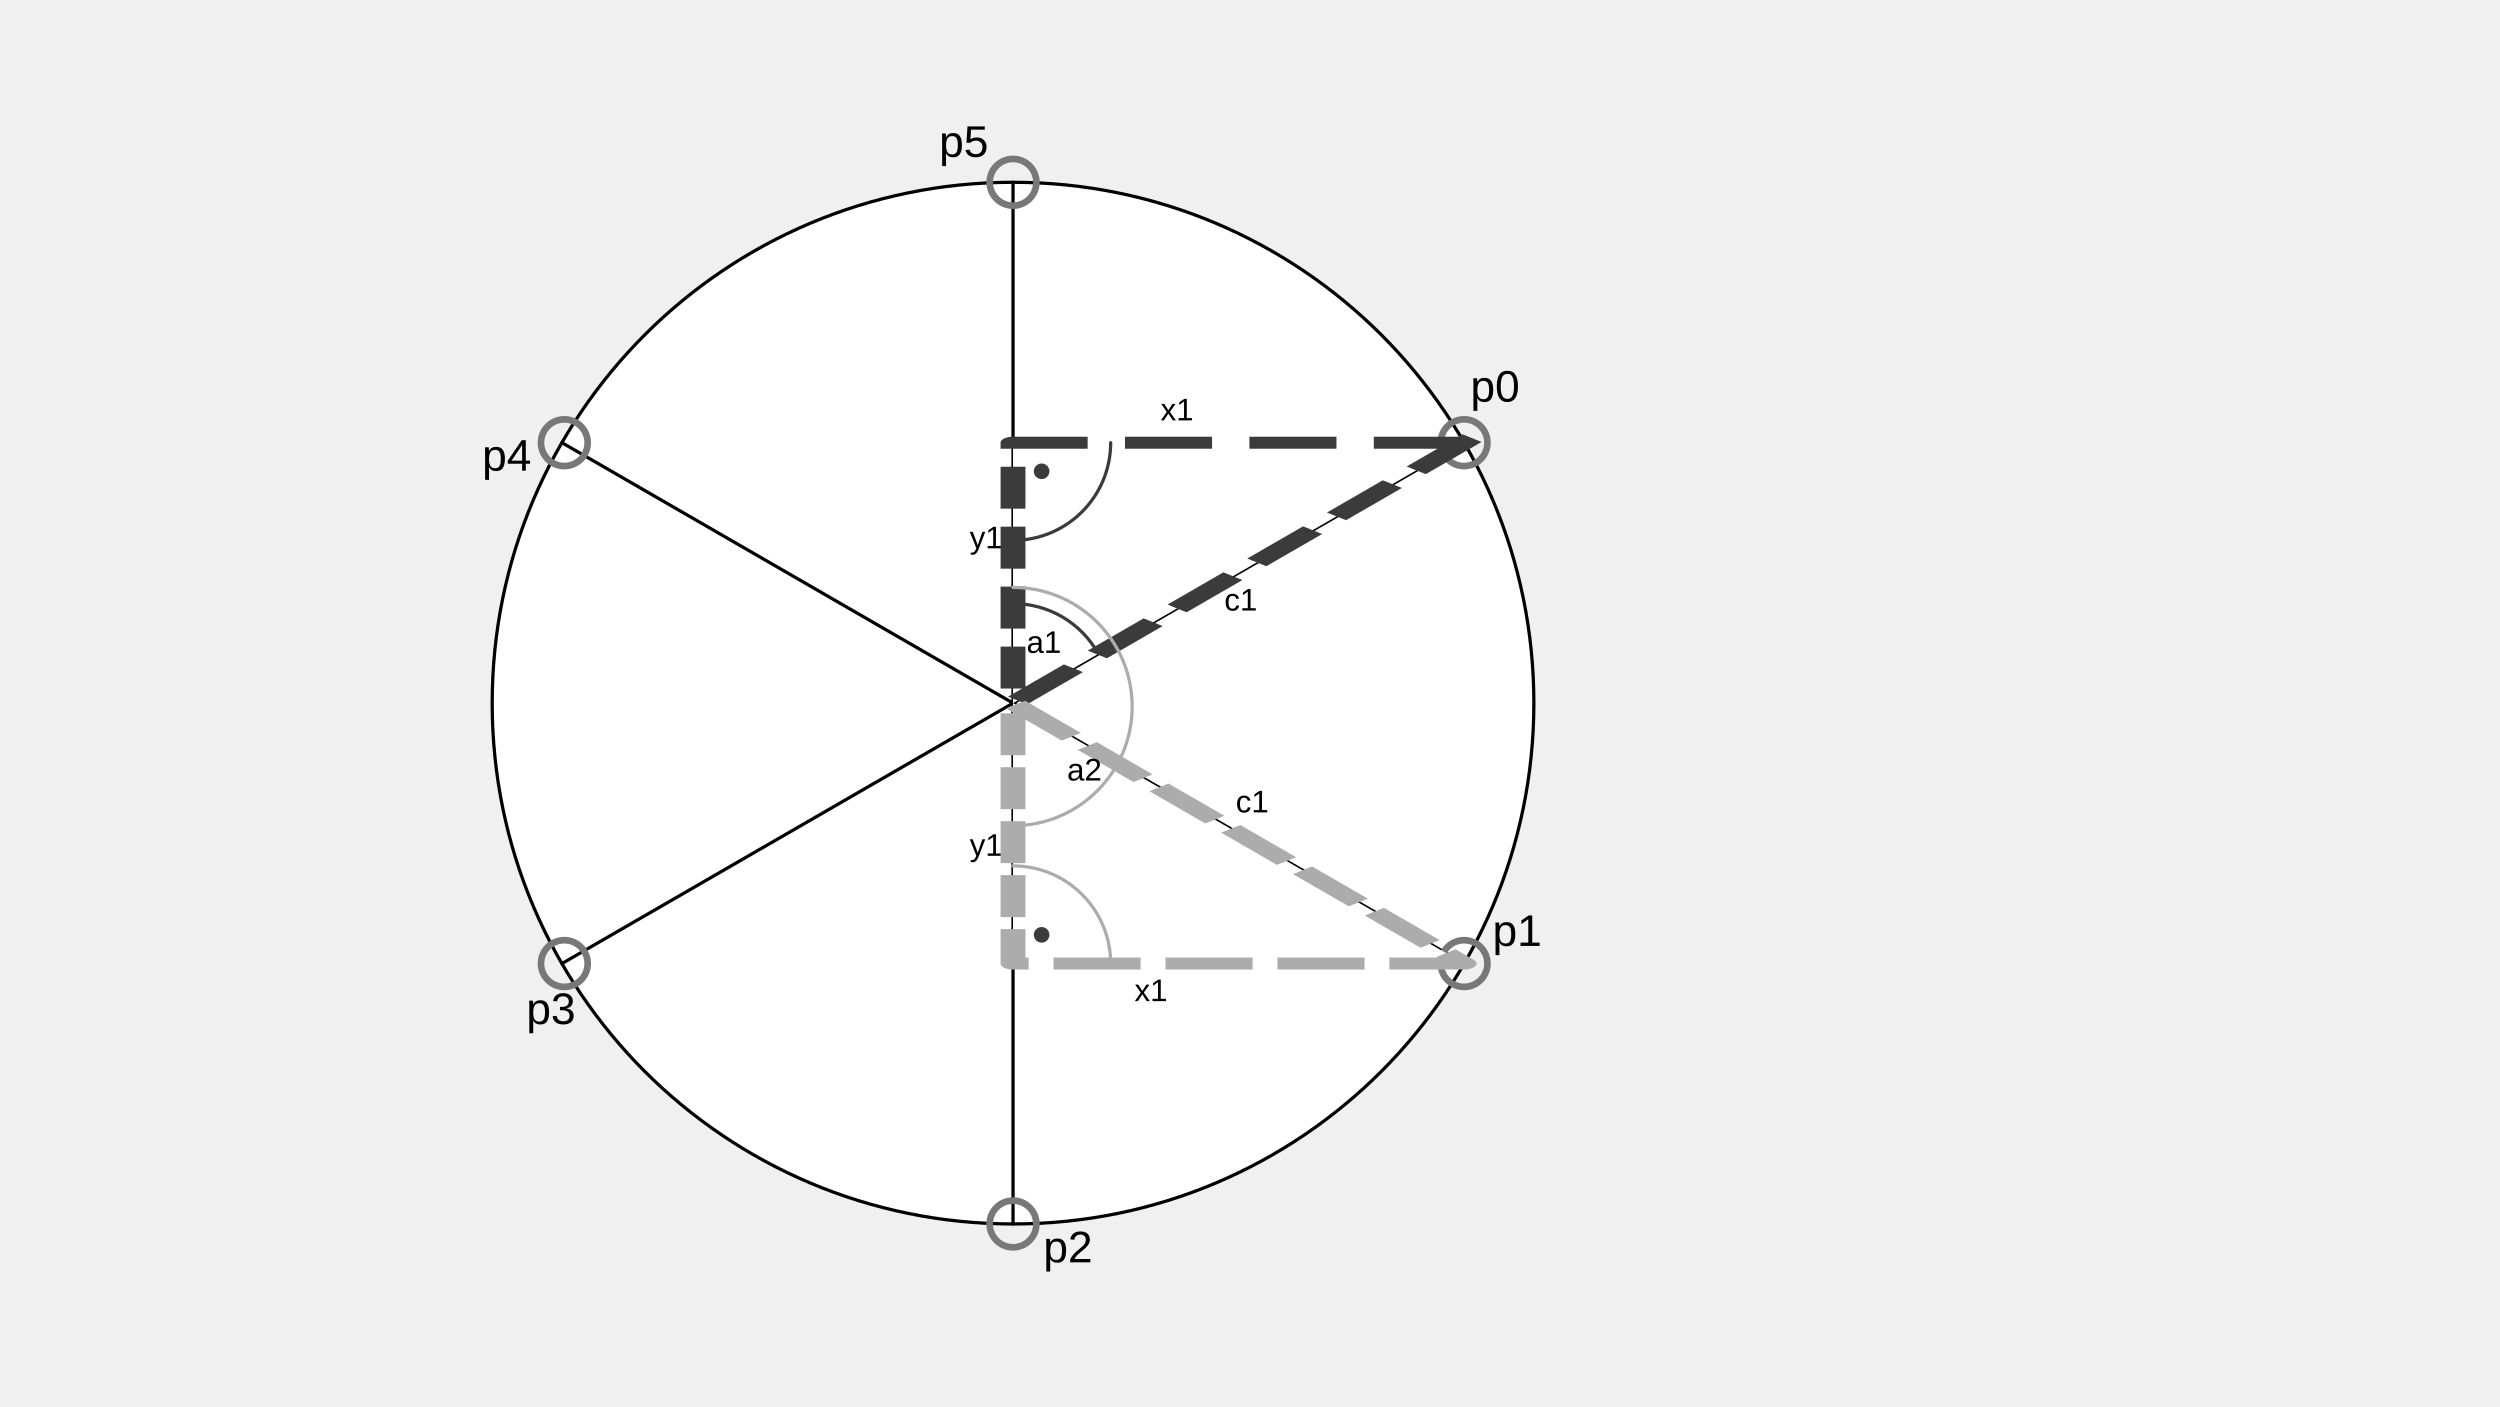
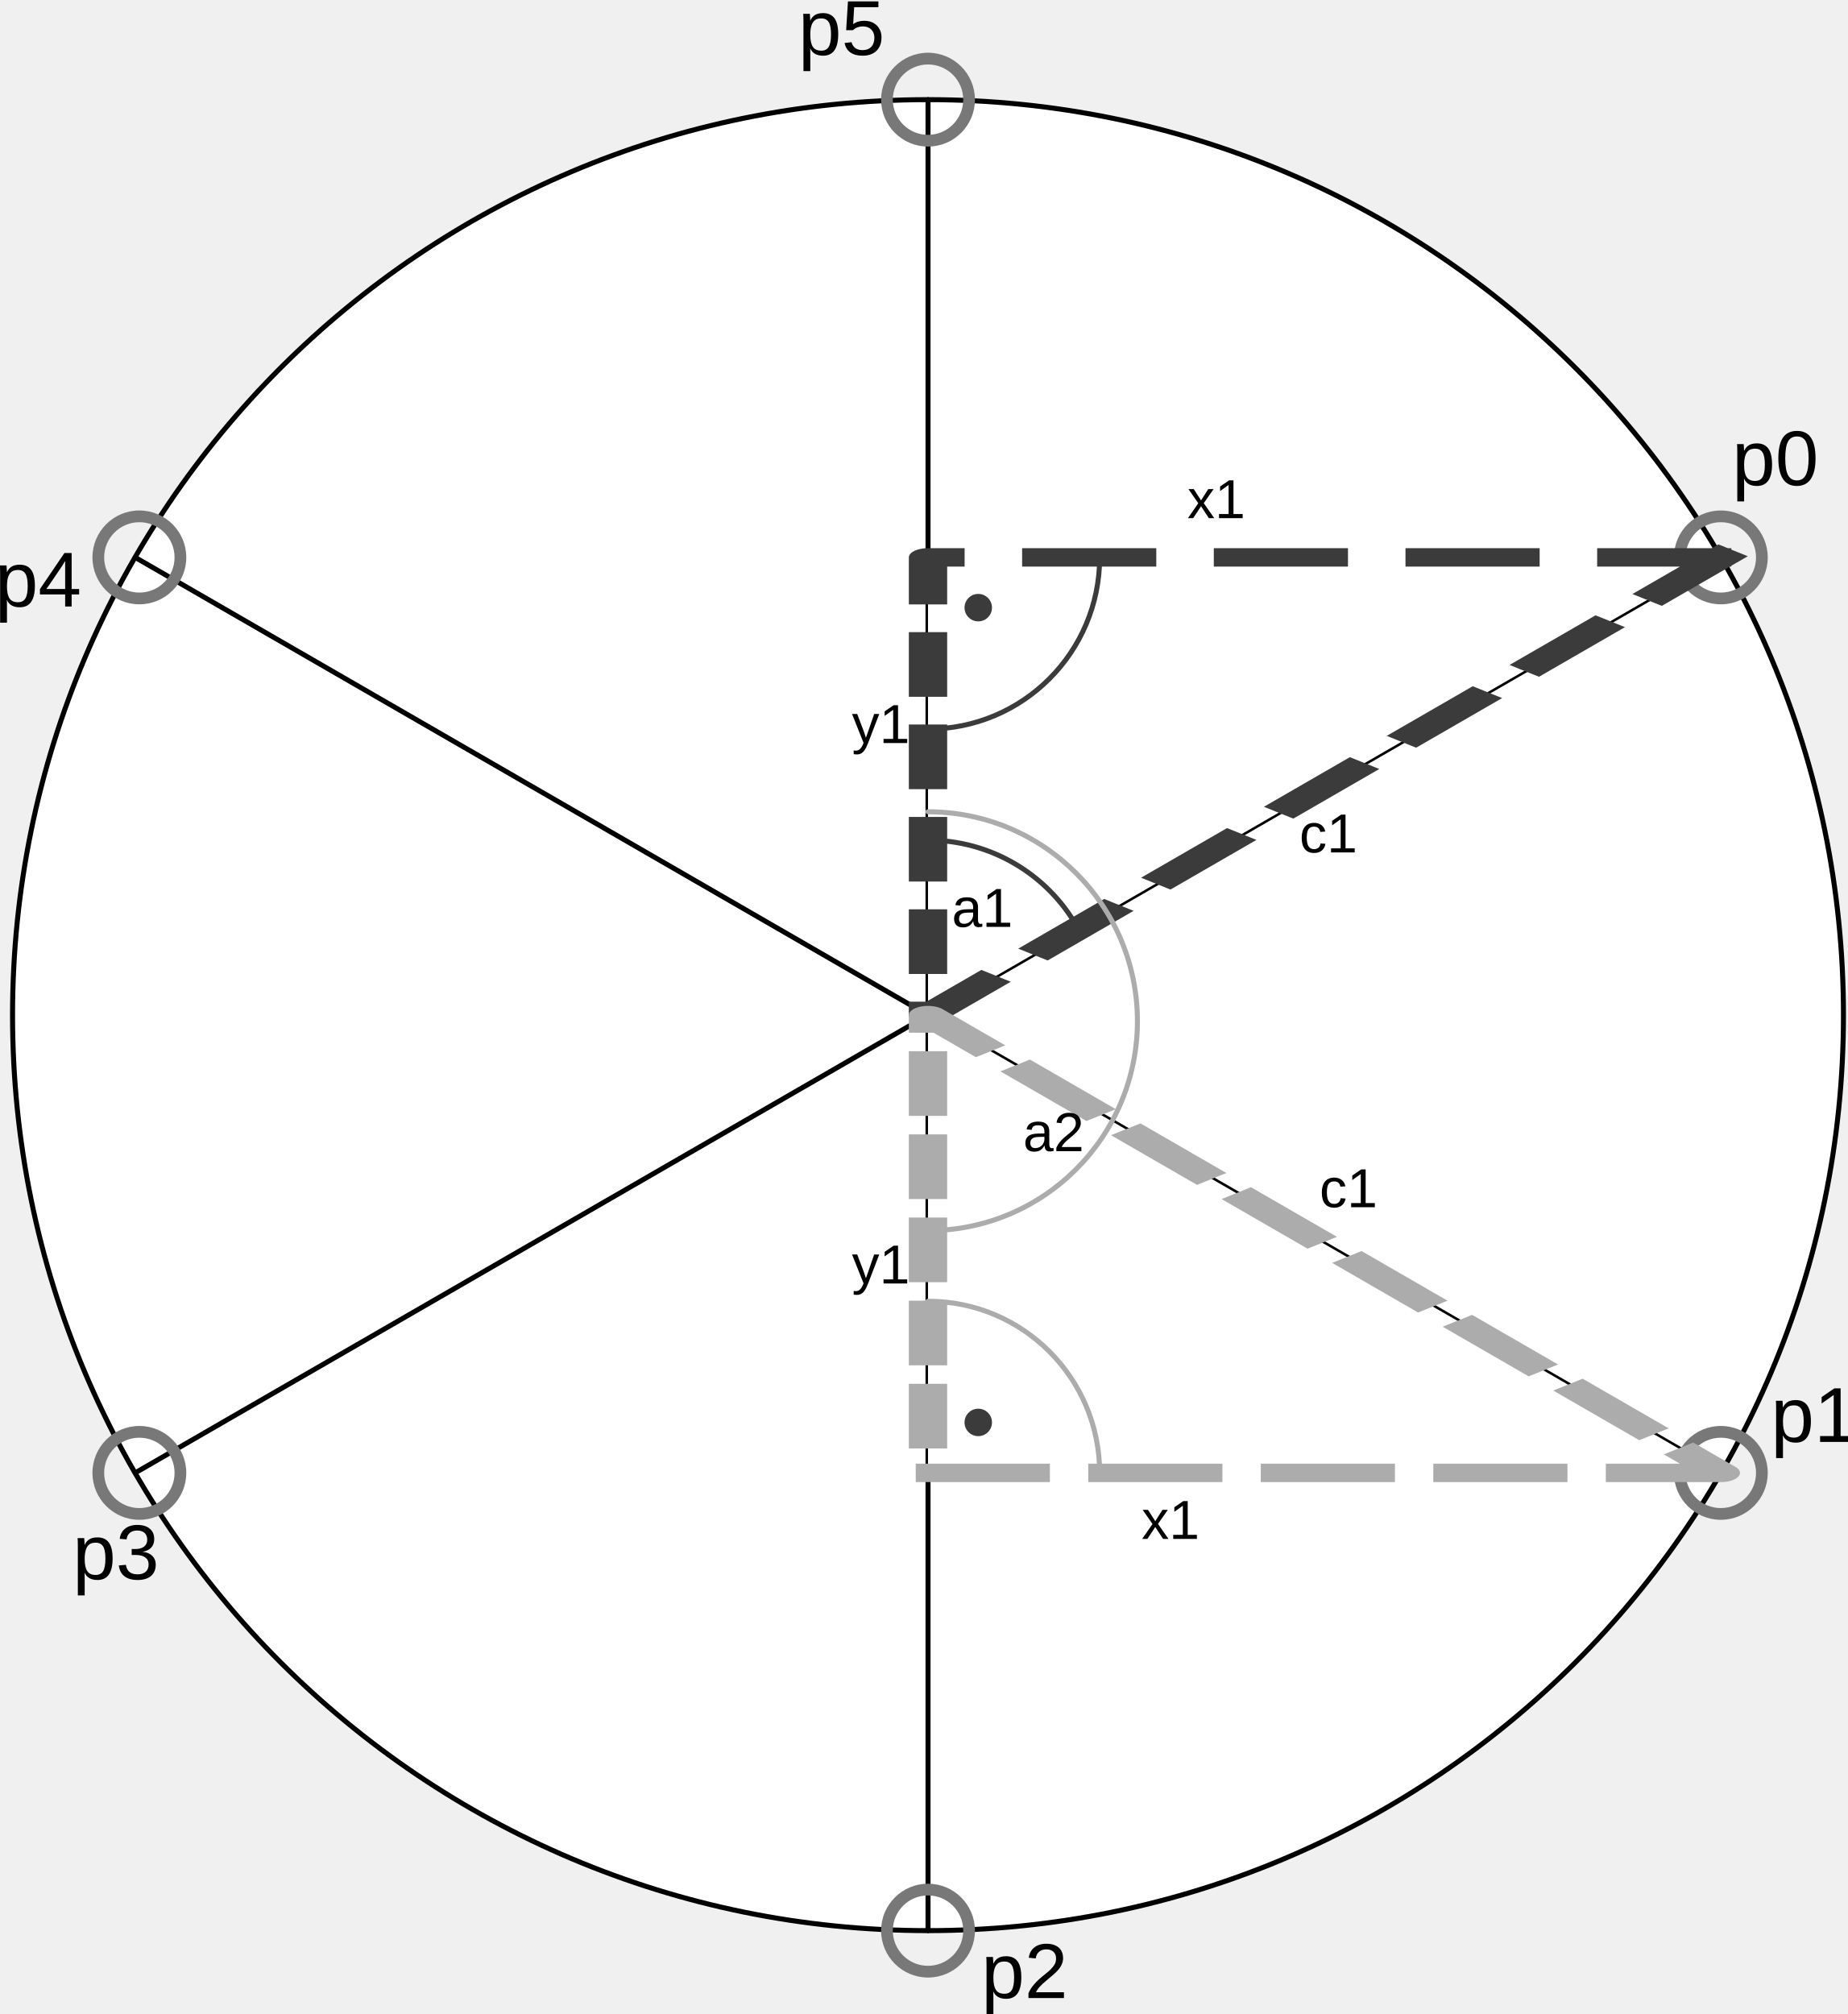
- <svg xmlns="http://www.w3.org/2000/svg" width="100%" height="100%" viewBox="0 0 1920 1080" version="1.1" xml:space="preserve" style="fill-rule:evenodd;clip-rule:evenodd;stroke-linecap:round;stroke-linejoin:round;stroke-miterlimit:1.5;">
-   <g transform="matrix(1.04872,0,0,1.04872,-99.5385,-94)">
-     <circle cx="836.773" cy="604.548" r="381.418" style="fill:white;stroke:black;stroke-width:2.38px;" />
-   </g>
-   <g transform="matrix(1,0,0,1,-597,-102.126)">
-     <text x="1341.74px" y="523.225px" style="font-family:'ArialMT', 'Arial', sans-serif;font-size:24px;">y1</text>
-   </g>
-   <g transform="matrix(1,0,0,1,-597,134.025)">
-     <text x="1341.74px" y="523.225px" style="font-family:'ArialMT', 'Arial', sans-serif;font-size:24px;">y1</text>
-   </g>
-   <path d="M778,140L778,940" style="fill:none;stroke:black;stroke-width:2.5px;" />
-   <g transform="matrix(-0.5,-0.866025,0.866025,-0.5,699.346,1483.77)">
-     <path d="M778,140L778,940" style="fill:none;stroke:black;stroke-width:2.5px;" />
-   </g>
-   <g transform="matrix(0.5,-0.866025,0.866025,0.5,-78.6537,943.768)">
-     <path d="M778,140L778,940" style="fill:none;stroke:black;stroke-width:2.5px;" />
-   </g>
-   <g transform="matrix(1,0,0,1,-328.09,-194.5)">
-     <path d="M1452.5,514C1463.81,514 1473,523.186 1473,534.5C1473,545.814 1463.81,555 1452.5,555C1441.19,555 1432,545.814 1432,534.5C1432,523.186 1441.19,514 1452.5,514ZM1452.5,519.125C1460.99,519.125 1467.88,526.014 1467.88,534.5C1467.88,542.986 1460.99,549.875 1452.5,549.875C1444.01,549.875 1437.12,542.986 1437.12,534.5C1437.12,526.014 1444.01,519.125 1452.5,519.125Z" style="fill:rgb(120,120,120);" />
-   </g>
-   <g transform="matrix(1,0,0,1,-328.09,205.5)">
-     <path d="M1452.5,514C1463.81,514 1473,523.186 1473,534.5C1473,545.814 1463.81,555 1452.5,555C1441.19,555 1432,545.814 1432,534.5C1432,523.186 1441.19,514 1452.5,514ZM1452.5,519.125C1460.99,519.125 1467.88,526.014 1467.88,534.5C1467.88,542.986 1460.99,549.875 1452.5,549.875C1444.01,549.875 1437.12,542.986 1437.12,534.5C1437.12,526.014 1444.01,519.125 1452.5,519.125Z" style="fill:rgb(120,120,120);" />
-   </g>
-   <g transform="matrix(1,0,0,1,-674.5,405.5)">
-     <path d="M1452.5,514C1463.81,514 1473,523.186 1473,534.5C1473,545.814 1463.81,555 1452.5,555C1441.19,555 1432,545.814 1432,534.5C1432,523.186 1441.19,514 1452.5,514ZM1452.5,519.125C1460.99,519.125 1467.88,526.014 1467.88,534.5C1467.88,542.986 1460.99,549.875 1452.5,549.875C1444.01,549.875 1437.12,542.986 1437.12,534.5C1437.12,526.014 1444.01,519.125 1452.5,519.125Z" style="fill:rgb(120,120,120);" />
-   </g>
-   <g transform="matrix(1,0,0,1,-1019.09,205.5)">
-     <path d="M1452.5,514C1463.81,514 1473,523.186 1473,534.5C1473,545.814 1463.81,555 1452.5,555C1441.19,555 1432,545.814 1432,534.5C1432,523.186 1441.19,514 1452.5,514ZM1452.5,519.125C1460.99,519.125 1467.88,526.014 1467.88,534.5C1467.88,542.986 1460.99,549.875 1452.5,549.875C1444.01,549.875 1437.12,542.986 1437.12,534.5C1437.12,526.014 1444.01,519.125 1452.5,519.125Z" style="fill:rgb(120,120,120);" />
-   </g>
-   <g transform="matrix(1,0,0,1,-1019.09,-194.5)">
-     <path d="M1452.5,514C1463.81,514 1473,523.186 1473,534.5C1473,545.814 1463.81,555 1452.5,555C1441.19,555 1432,545.814 1432,534.5C1432,523.186 1441.19,514 1452.5,514ZM1452.5,519.125C1460.99,519.125 1467.88,526.014 1467.88,534.5C1467.88,542.986 1460.99,549.875 1452.5,549.875C1444.01,549.875 1437.12,542.986 1437.12,534.5C1437.12,526.014 1444.01,519.125 1452.5,519.125Z" style="fill:rgb(120,120,120);" />
-   </g>
-   <g transform="matrix(1,0,0,1,-674.5,-394.5)">
-     <path d="M1452.5,514C1463.81,514 1473,523.186 1473,534.5C1473,545.814 1463.81,555 1452.5,555C1441.19,555 1432,545.814 1432,534.5C1432,523.186 1441.19,514 1452.5,514ZM1452.5,519.125C1460.99,519.125 1467.88,526.014 1467.88,534.5C1467.88,542.986 1460.99,549.875 1452.5,549.875C1444.01,549.875 1437.12,542.986 1437.12,534.5C1437.12,526.014 1444.01,519.125 1452.5,519.125Z" style="fill:rgb(120,120,120);" />
-   </g>
-   <g transform="matrix(1,0,0,1,-251.686,-183.719)">
-     <text x="1380.99px" y="492.184px" style="font-family:'ArialMT', 'Arial', sans-serif;font-size:34px;">p0</text>
-   </g>
-   <g transform="matrix(1,0,0,1,-234.711,234.281)">
-     <text x="1380.99px" y="492.184px" style="font-family:'ArialMT', 'Arial', sans-serif;font-size:34px;">p1</text>
-   </g>
-   <g transform="matrix(1,0,0,1,-579.711,477.281)">
-     <text x="1380.99px" y="492.184px" style="font-family:'ArialMT', 'Arial', sans-serif;font-size:34px;">p2</text>
-   </g>
-   <g transform="matrix(1,0,0,1,-976.761,294.281)">
-     <text x="1380.99px" y="492.184px" style="font-family:'ArialMT', 'Arial', sans-serif;font-size:34px;">p3</text>
-   </g>
-   <g transform="matrix(1,0,0,1,-1010.71,-130.719)">
-     <text x="1380.99px" y="492.184px" style="font-family:'ArialMT', 'Arial', sans-serif;font-size:34px;">p4</text>
-   </g>
-   <g transform="matrix(1,0,0,1,-659.711,-371.719)">
-     <text x="1380.99px" y="492.184px" style="font-family:'ArialMT', 'Arial', sans-serif;font-size:34px;">p5</text>
-   </g>
-   <g transform="matrix(5.23127e-17,0.869565,-1.80422,1.10027e-16,2318.8,-767.826)">
-     <path d="M1274,662L1504,854L1274,854L1274,662Z" style="fill:white;stroke:rgb(59,59,59);stroke-width:10.59px;stroke-linecap:square;stroke-dasharray:26.48,26.48,0,0;" />
-   </g>
-   <g transform="matrix(5.23127e-17,0.869565,-1.80422,1.10027e-16,2318.8,-567.826)">
-     <path d="M1504,662L1504,854L1274,854L1504,662Z" style="fill:white;stroke:rgb(172,172,172);stroke-width:10.59px;stroke-linecap:square;stroke-dasharray:26.48,21.18,0,0;" />
-   </g>
-   <g transform="matrix(0.45045,0,0,0.45045,636.784,260.841)">
-     <path d="M458.534,534.723C429.02,482.379 373.591,450 313.5,450C373.591,450 429.02,482.379 458.534,534.723Z" style="fill:white;stroke:rgb(59,59,59);stroke-width:5.55px;" />
-   </g>
-   <g transform="matrix(0.54955,0,0,0.54955,605.716,203.85)">
-     <path d="M313.5,783C405.455,783 480,708.455 480,616.5C480,524.545 405.455,450 313.5,450C405.455,450 480,524.545 480,616.5C480,708.455 405.455,783 313.5,783Z" style="fill:white;stroke:rgb(172,172,172);stroke-width:4.55px;" />
-   </g>
-   <g transform="matrix(1,0,0,1,-556.826,-47.3516)">
-     <text x="1345.2px" y="548.778px" style="font-family:'ArialMT', 'Arial', sans-serif;font-size:24px;">a1</text>
-   </g>
-   <g transform="matrix(1,0,0,1,-525.686,50.6484)">
-     <text x="1345.2px" y="548.778px" style="font-family:'ArialMT', 'Arial', sans-serif;font-size:24px;">a2</text>
-   </g>
-   <g transform="matrix(0.45045,0,0,0.45045,636.784,62.2973)">
-     <path d="M313.5,783C405.455,783 480,708.455 480,616.5C480,708.455 405.455,783 313.5,783Z" style="fill:white;stroke:rgb(59,59,59);stroke-width:5.55px;" />
-   </g>
-   <g transform="matrix(0.45045,0,0,0.45045,636.784,462.297)">
-     <path d="M480,616.5C480,524.545 405.455,450 313.5,450C405.455,450 480,524.545 480,616.5Z" style="fill:white;stroke:rgb(172,172,172);stroke-width:5.55px;" />
-   </g>
-   <g transform="matrix(0.171429,0,0,0.171429,573.669,264.583)">
-     <circle cx="1320" cy="568" r="35" style="fill:rgb(59,59,59);" />
-   </g>
-   <g transform="matrix(0.171429,0,0,0.171429,573.669,620.583)">
-     <circle cx="1320" cy="568" r="35" style="fill:rgb(59,59,59);" />
-   </g>
-   <g transform="matrix(1,0,0,1,-569,-218)">
-     <text x="1460.31px" y="540.851px" style="font-family:'ArialMT', 'Arial', sans-serif;font-size:24px;">x1</text>
-   </g>
-   <g transform="matrix(1,0,0,1,-589,228)">
-     <text x="1460.31px" y="540.851px" style="font-family:'ArialMT', 'Arial', sans-serif;font-size:24px;">x1</text>
-   </g>
-   <g transform="matrix(1,0,0,1,-287.543,26)">
-     <text x="1236.6px" y="597.915px" style="font-family:'ArialMT', 'Arial', sans-serif;font-size:24px;">c1</text>
-   </g>
-   <g transform="matrix(1,0,0,1,-296.338,-129)">
-     <text x="1236.6px" y="597.915px" style="font-family:'ArialMT', 'Arial', sans-serif;font-size:24px;">c1</text>
+ <svg xmlns="http://www.w3.org/2000/svg" width="100%" height="100%" viewBox="0 0 921 1004" version="1.1" xml:space="preserve" style="fill-rule:evenodd;clip-rule:evenodd;stroke-linecap:round;stroke-linejoin:round;stroke-miterlimit:1.5;">
+   <g transform="matrix(1,0,0,1,-500.493,-38.1187)">
+     <g>
+       <g transform="matrix(1.19653,0,0,1.19653,-38.0972,-179.185)">
+         <circle cx="836.773" cy="604.548" r="381.418" style="fill:white;stroke:black;stroke-width:2.09px;" />
+       </g>
+       <g transform="matrix(1.14095,0,0,1.14095,-605.674,-188.456)">
+         <text x="1341.74px" y="523.225px" style="font-family:'ArialMT', 'Arial', sans-serif;font-size:24px;">y1</text>
+       </g>
+       <g transform="matrix(1.14095,0,0,1.14095,-605.674,80.979)">
+         <text x="1341.74px" y="523.225px" style="font-family:'ArialMT', 'Arial', sans-serif;font-size:24px;">y1</text>
+       </g>
+       <g transform="matrix(1.14095,0,0,1.14095,75.4709,-71.9362)">
+         <path d="M778,140L778,940" style="fill:none;stroke:black;stroke-width:2.19px;" />
+       </g>
+       <g transform="matrix(-0.570474,-0.988089,0.988089,-0.570474,873.388,1620.96)">
+         <path d="M778,140L778,940" style="fill:none;stroke:black;stroke-width:2.19px;" />
+       </g>
+       <g transform="matrix(0.570474,-0.988089,0.988089,0.570474,-14.2688,1004.85)">
+         <path d="M778,140L778,940" style="fill:none;stroke:black;stroke-width:2.19px;" />
+       </g>
+       <g transform="matrix(1.14095,0,0,1.14095,-298.862,-293.85)">
+         <path d="M1452.5,514C1463.81,514 1473,523.186 1473,534.5C1473,545.814 1463.81,555 1452.5,555C1441.19,555 1432,545.814 1432,534.5C1432,523.186 1441.19,514 1452.5,514ZM1452.5,519.125C1460.99,519.125 1467.88,526.014 1467.88,534.5C1467.88,542.986 1460.99,549.875 1452.5,549.875C1444.01,549.875 1437.12,542.986 1437.12,534.5C1437.12,526.014 1444.01,519.125 1452.5,519.125Z" style="fill:rgb(120,120,120);" />
+       </g>
+       <g transform="matrix(1.14095,0,0,1.14095,-298.862,162.528)">
+         <path d="M1452.5,514C1463.81,514 1473,523.186 1473,534.5C1473,545.814 1463.81,555 1452.5,555C1441.19,555 1432,545.814 1432,534.5C1432,523.186 1441.19,514 1452.5,514ZM1452.5,519.125C1460.99,519.125 1467.88,526.014 1467.88,534.5C1467.88,542.986 1460.99,549.875 1452.5,549.875C1444.01,549.875 1437.12,542.986 1437.12,534.5C1437.12,526.014 1444.01,519.125 1452.5,519.125Z" style="fill:rgb(120,120,120);" />
+       </g>
+       <g transform="matrix(1.14095,0,0,1.14095,-694.098,390.718)">
+         <path d="M1452.5,514C1463.81,514 1473,523.186 1473,534.5C1473,545.814 1463.81,555 1452.5,555C1441.19,555 1432,545.814 1432,534.5C1432,523.186 1441.19,514 1452.5,514ZM1452.5,519.125C1460.99,519.125 1467.88,526.014 1467.88,534.5C1467.88,542.986 1460.99,549.875 1452.5,549.875C1444.01,549.875 1437.12,542.986 1437.12,534.5C1437.12,526.014 1444.01,519.125 1452.5,519.125Z" style="fill:rgb(120,120,120);" />
+       </g>
+       <g transform="matrix(1.14095,0,0,1.14095,-1087.26,162.528)">
+         <path d="M1452.5,514C1463.81,514 1473,523.186 1473,534.5C1473,545.814 1463.81,555 1452.5,555C1441.19,555 1432,545.814 1432,534.5C1432,523.186 1441.19,514 1452.5,514ZM1452.5,519.125C1460.99,519.125 1467.88,526.014 1467.88,534.5C1467.88,542.986 1460.99,549.875 1452.5,549.875C1444.01,549.875 1437.12,542.986 1437.12,534.5C1437.12,526.014 1444.01,519.125 1452.5,519.125Z" style="fill:rgb(120,120,120);" />
+       </g>
+       <g transform="matrix(1.14095,0,0,1.14095,-1087.26,-293.85)">
+         <path d="M1452.5,514C1463.81,514 1473,523.186 1473,534.5C1473,545.814 1463.81,555 1452.5,555C1441.19,555 1432,545.814 1432,534.5C1432,523.186 1441.19,514 1452.5,514ZM1452.5,519.125C1460.99,519.125 1467.88,526.014 1467.88,534.5C1467.88,542.986 1460.99,549.875 1452.5,549.875C1444.01,549.875 1437.12,542.986 1437.12,534.5C1437.12,526.014 1444.01,519.125 1452.5,519.125Z" style="fill:rgb(120,120,120);" />
+       </g>
+       <g transform="matrix(1.14095,0,0,1.14095,-694.098,-522.04)">
+         <path d="M1452.5,514C1463.81,514 1473,523.186 1473,534.5C1473,545.814 1463.81,555 1452.5,555C1441.19,555 1432,545.814 1432,534.5C1432,523.186 1441.19,514 1452.5,514ZM1452.5,519.125C1460.99,519.125 1467.88,526.014 1467.88,534.5C1467.88,542.986 1460.99,549.875 1452.5,549.875C1444.01,549.875 1437.12,542.986 1437.12,534.5C1437.12,526.014 1444.01,519.125 1452.5,519.125Z" style="fill:rgb(120,120,120);" />
+       </g>
+       <g transform="matrix(1.14095,0,0,1.14095,-211.689,-281.55)">
+         <text x="1380.99px" y="492.184px" style="font-family:'ArialMT', 'Arial', sans-serif;font-size:34px;">p0</text>
+       </g>
+       <g transform="matrix(1.14095,0,0,1.14095,-192.322,195.366)">
+         <text x="1380.99px" y="492.184px" style="font-family:'ArialMT', 'Arial', sans-serif;font-size:34px;">p1</text>
+       </g>
+       <g transform="matrix(1.14095,0,0,1.14095,-585.948,472.616)">
+         <text x="1380.99px" y="492.184px" style="font-family:'ArialMT', 'Arial', sans-serif;font-size:34px;">p2</text>
+       </g>
+       <g transform="matrix(1.14095,0,0,1.14095,-1038.96,263.823)">
+         <text x="1380.99px" y="492.184px" style="font-family:'ArialMT', 'Arial', sans-serif;font-size:34px;">p3</text>
+       </g>
+       <g transform="matrix(1.14095,0,0,1.14095,-1077.7,-221.08)">
+         <text x="1380.99px" y="492.184px" style="font-family:'ArialMT', 'Arial', sans-serif;font-size:34px;">p4</text>
+       </g>
+       <g transform="matrix(1.14095,0,0,1.14095,-677.224,-496.048)">
+         <text x="1380.99px" y="492.184px" style="font-family:'ArialMT', 'Arial', sans-serif;font-size:34px;">p5</text>
+       </g>
+       <g transform="matrix(5.9686e-17,0.992128,-2.05852,1.25535e-16,2721.1,-947.985)">
+         <path d="M1274,662L1504,854L1274,854L1274,662Z" style="fill:white;stroke:rgb(59,59,59);stroke-width:9.28px;stroke-linecap:square;stroke-dasharray:23.21,23.21,0,0;" />
+       </g>
+       <g transform="matrix(5.9686e-17,0.992128,-2.05852,1.25535e-16,2721.1,-719.796)">
+         <path d="M1504,662L1504,854L1274,854L1504,662Z" style="fill:white;stroke:rgb(172,172,172);stroke-width:9.28px;stroke-linecap:square;stroke-dasharray:23.21,18.57,0,0;" />
+       </g>
+       <g transform="matrix(0.51394,0,0,0.51394,802.008,225.67)">
+         <path d="M458.534,534.723C429.02,482.379 373.591,450 313.5,450C373.591,450 429.02,482.379 458.534,534.723Z" style="fill:white;stroke:rgb(59,59,59);stroke-width:4.86px;" />
+       </g>
+       <g transform="matrix(0.627007,0,0,0.627007,766.561,160.646)">
+         <path d="M313.5,783C405.455,783 480,708.455 480,616.5C480,524.545 405.455,450 313.5,450C405.455,450 480,524.545 480,616.5C480,708.455 405.455,783 313.5,783Z" style="fill:white;stroke:rgb(172,172,172);stroke-width:3.99px;" />
+       </g>
+       <g transform="matrix(1.14095,0,0,1.14095,-559.838,-125.962)">
+         <text x="1345.2px" y="548.778px" style="font-family:'ArialMT', 'Arial', sans-serif;font-size:24px;">a1</text>
+       </g>
+       <g transform="matrix(1.14095,0,0,1.14095,-524.308,-14.1491)">
+         <text x="1345.2px" y="548.778px" style="font-family:'ArialMT', 'Arial', sans-serif;font-size:24px;">a2</text>
+       </g>
+       <g transform="matrix(0.51394,0,0,0.51394,802.008,-0.858271)">
+         <path d="M313.5,783C405.455,783 480,708.455 480,616.5C480,708.455 405.455,783 313.5,783Z" style="fill:white;stroke:rgb(59,59,59);stroke-width:4.86px;" />
+       </g>
+       <g transform="matrix(0.51394,0,0,0.51394,802.008,455.521)">
+         <path d="M480,616.5C480,524.545 405.455,450 313.5,450C405.455,450 480,524.545 480,616.5Z" style="fill:white;stroke:rgb(172,172,172);stroke-width:4.86px;" />
+       </g>
+       <g transform="matrix(0.195591,0,0,0.195591,729.996,229.939)">
+         <circle cx="1320" cy="568" r="35" style="fill:rgb(59,59,59);" />
+       </g>
+       <g transform="matrix(0.195591,0,0,0.195591,729.996,636.116)">
+         <circle cx="1320" cy="568" r="35" style="fill:rgb(59,59,59);" />
+       </g>
+       <g transform="matrix(1.14095,0,0,1.14095,-573.728,-320.663)">
+         <text x="1460.31px" y="540.851px" style="font-family:'ArialMT', 'Arial', sans-serif;font-size:24px;">x1</text>
+       </g>
+       <g transform="matrix(1.14095,0,0,1.14095,-596.547,188.2)">
+         <text x="1460.31px" y="540.851px" style="font-family:'ArialMT', 'Arial', sans-serif;font-size:24px;">x1</text>
+       </g>
+       <g transform="matrix(1.14095,0,0,1.14095,-252.6,-42.2716)">
+         <text x="1236.6px" y="597.915px" style="font-family:'ArialMT', 'Arial', sans-serif;font-size:24px;">c1</text>
+       </g>
+       <g transform="matrix(1.14095,0,0,1.14095,-262.635,-219.118)">
+         <text x="1236.6px" y="597.915px" style="font-family:'ArialMT', 'Arial', sans-serif;font-size:24px;">c1</text>
+       </g>
+     </g>
  </g>
</svg>
